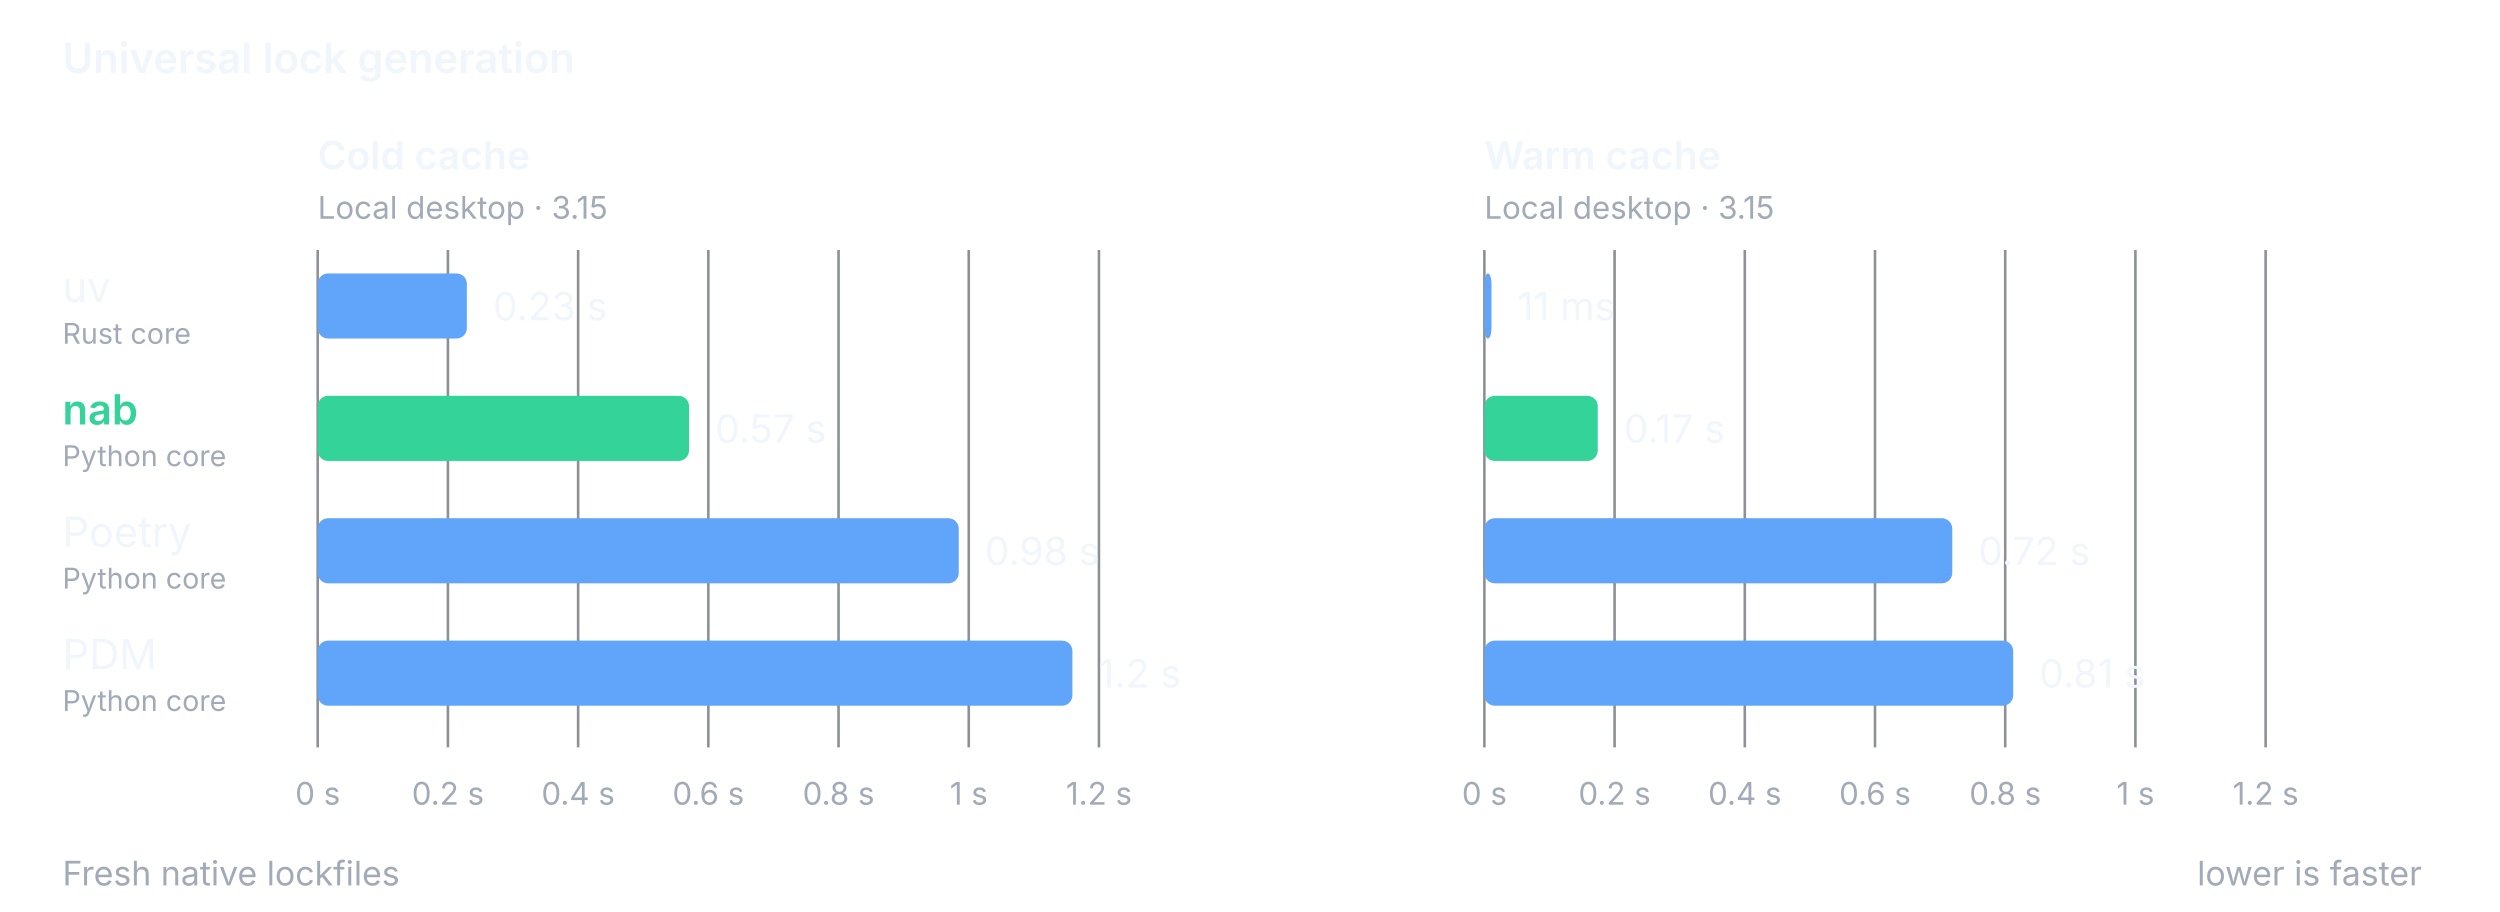
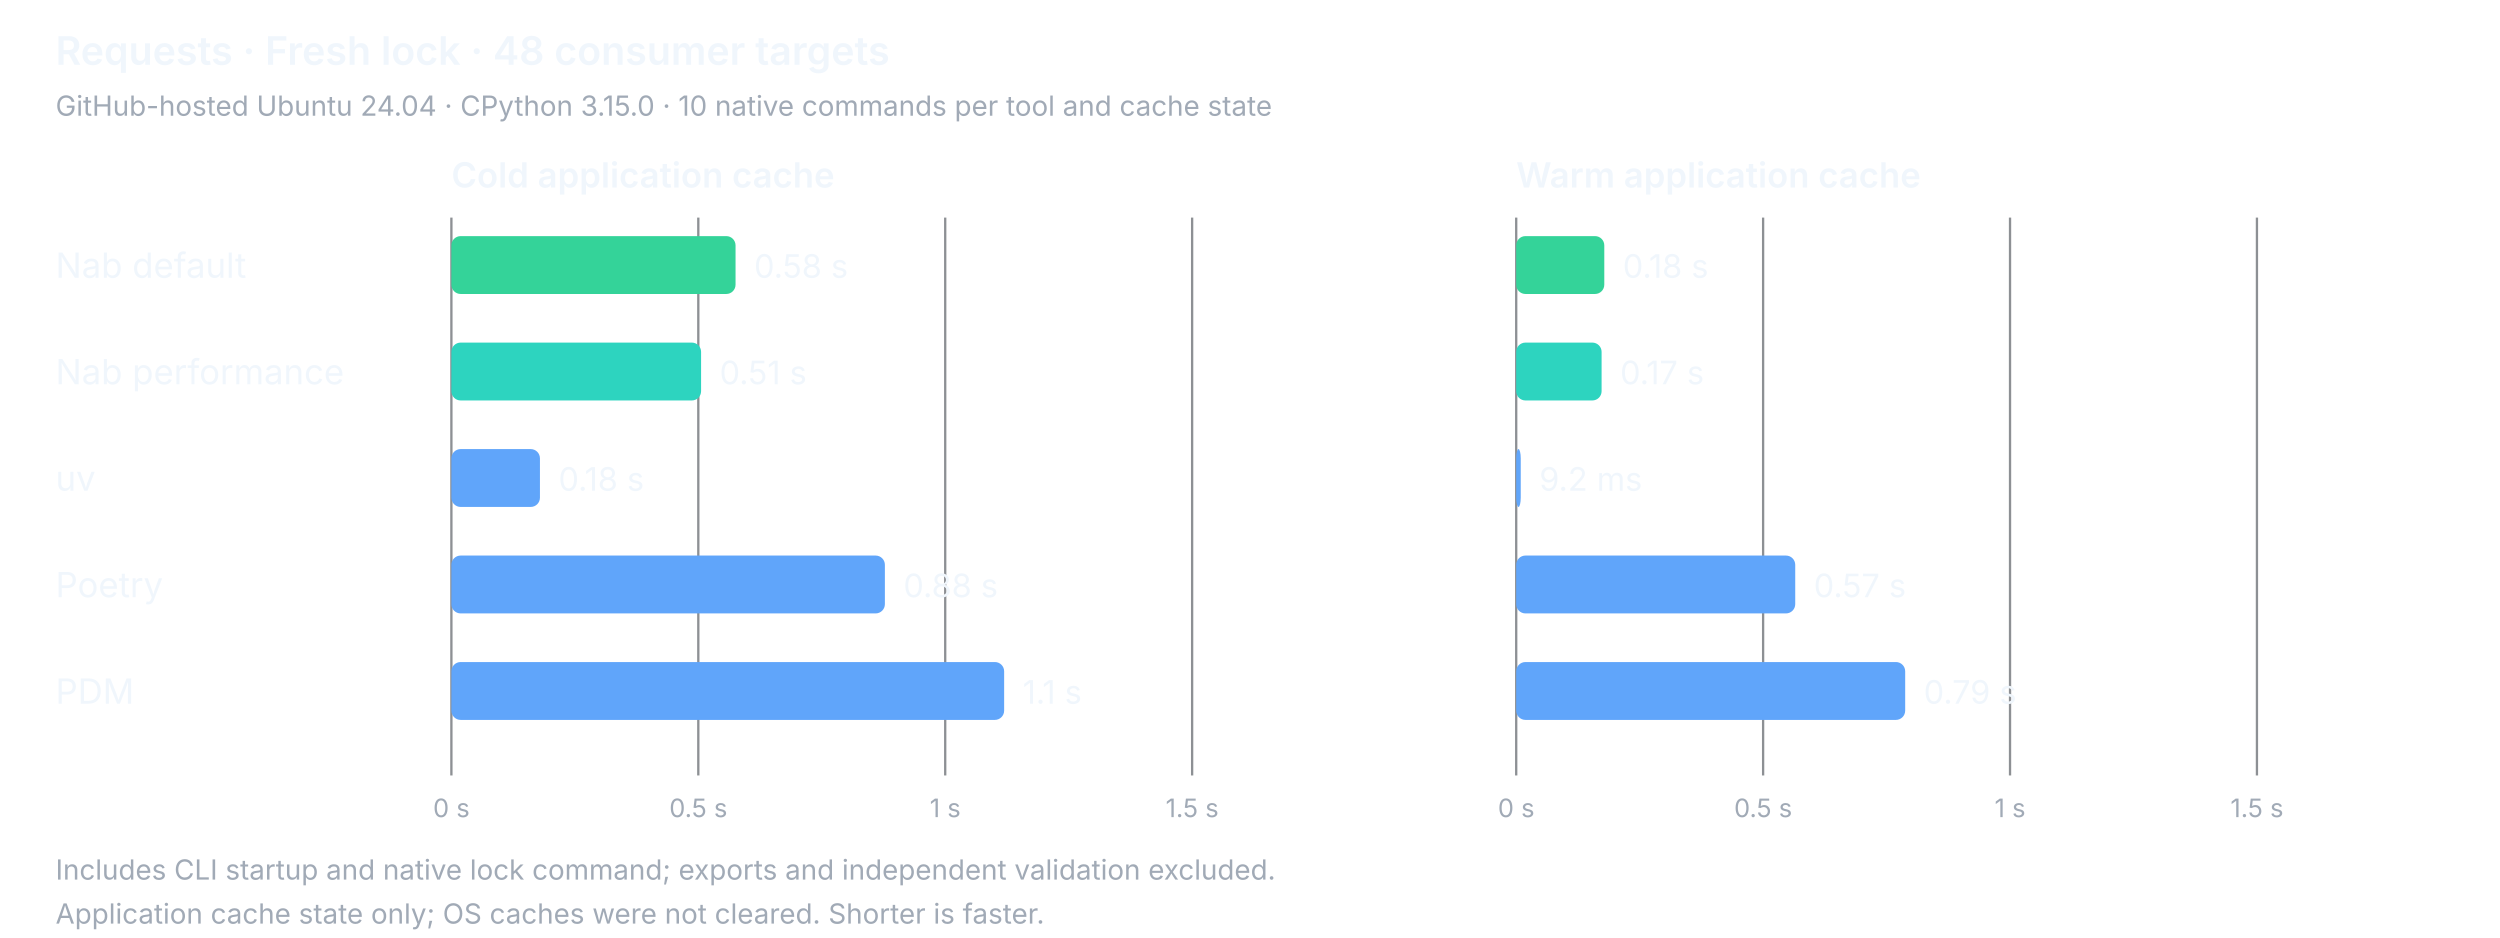
- <svg xmlns="http://www.w3.org/2000/svg" width="960" height="350" viewBox="0 0 960 350" role="img" aria-labelledby="title desc">
+ <svg xmlns="http://www.w3.org/2000/svg" width="1080" height="405" viewBox="0 0 1080 405" role="img" aria-labelledby="title desc">
  <g font-family="-apple-system, BlinkMacSystemFont, Segoe UI, sans-serif">
-     <text x="24" y="28" fill="#f0f6fc" font-size="16" font-weight="600">Universal lock generation</text>
-     <text x="122" y="65" fill="#f0f6fc" font-size="15" font-weight="600">Cold cache</text>
-     <text x="122" y="84" fill="#a1aab6" font-size="12">Local desktop · 3.15</text>
-     <path d="M122.000 96V287" stroke="#30363d" stroke-opacity="0.55" />
-     <text x="122.000" y="309" fill="#a1aab6" font-size="12" text-anchor="middle">0 s</text>
-     <path d="M172.000 96V287" stroke="#30363d" stroke-opacity="0.55" />
-     <text x="172.000" y="309" fill="#a1aab6" font-size="12" text-anchor="middle">0.2 s</text>
-     <path d="M222.000 96V287" stroke="#30363d" stroke-opacity="0.55" />
-     <text x="222.000" y="309" fill="#a1aab6" font-size="12" text-anchor="middle">0.4 s</text>
-     <path d="M272.000 96V287" stroke="#30363d" stroke-opacity="0.55" />
-     <text x="272.000" y="309" fill="#a1aab6" font-size="12" text-anchor="middle">0.6 s</text>
-     <path d="M322.000 96V287" stroke="#30363d" stroke-opacity="0.55" />
-     <text x="322.000" y="309" fill="#a1aab6" font-size="12" text-anchor="middle">0.8 s</text>
-     <path d="M372.000 96V287" stroke="#30363d" stroke-opacity="0.55" />
-     <text x="372.000" y="309" fill="#a1aab6" font-size="12" text-anchor="middle">1 s</text>
-     <path d="M422.000 96V287" stroke="#30363d" stroke-opacity="0.55" />
-     <text x="422.000" y="309" fill="#a1aab6" font-size="12" text-anchor="middle">1.2 s</text>
-     <rect id="cold-uv" x="122" y="105" width="57.275" height="25" rx="4" fill="#60a5fa" />
-     <text x="189.275" y="123" fill="#f0f6fc" font-size="15">0.23 s</text>
-     <rect id="cold-nab" x="122" y="152" width="142.594" height="25" rx="4" fill="#34d399" />
-     <text x="274.594" y="170" fill="#f0f6fc" font-size="15">0.57 s</text>
-     <rect id="cold-poetry" x="122" y="199" width="246.161" height="25" rx="4" fill="#60a5fa" />
-     <text x="378.161" y="217" fill="#f0f6fc" font-size="15">0.98 s</text>
-     <rect id="cold-pdm" x="122" y="246" width="289.809" height="25" rx="4" fill="#60a5fa" />
-     <text x="421.809" y="264" fill="#f0f6fc" font-size="15">1.2 s</text>
-     <text x="570" y="65" fill="#f0f6fc" font-size="15" font-weight="600">Warm cache</text>
-     <text x="570" y="84" fill="#a1aab6" font-size="12">Local desktop · 3.15</text>
-     <path d="M570.000 96V287" stroke="#30363d" stroke-opacity="0.55" />
-     <text x="570.000" y="309" fill="#a1aab6" font-size="12" text-anchor="middle">0 s</text>
-     <path d="M620.000 96V287" stroke="#30363d" stroke-opacity="0.55" />
-     <text x="620.000" y="309" fill="#a1aab6" font-size="12" text-anchor="middle">0.2 s</text>
-     <path d="M670.000 96V287" stroke="#30363d" stroke-opacity="0.55" />
-     <text x="670.000" y="309" fill="#a1aab6" font-size="12" text-anchor="middle">0.4 s</text>
-     <path d="M720.000 96V287" stroke="#30363d" stroke-opacity="0.55" />
-     <text x="720.000" y="309" fill="#a1aab6" font-size="12" text-anchor="middle">0.6 s</text>
-     <path d="M770.000 96V287" stroke="#30363d" stroke-opacity="0.55" />
-     <text x="770.000" y="309" fill="#a1aab6" font-size="12" text-anchor="middle">0.8 s</text>
-     <path d="M820.000 96V287" stroke="#30363d" stroke-opacity="0.55" />
-     <text x="820.000" y="309" fill="#a1aab6" font-size="12" text-anchor="middle">1 s</text>
-     <path d="M870.000 96V287" stroke="#30363d" stroke-opacity="0.55" />
-     <text x="870.000" y="309" fill="#a1aab6" font-size="12" text-anchor="middle">1.2 s</text>
-     <rect id="warm-uv" x="570" y="105" width="2.730" height="25" rx="4" fill="#60a5fa" />
-     <text x="582.730" y="123" fill="#f0f6fc" font-size="15">11 ms</text>
-     <rect id="warm-nab" x="570" y="152" width="43.541" height="25" rx="4" fill="#34d399" />
-     <text x="623.541" y="170" fill="#f0f6fc" font-size="15">0.17 s</text>
-     <rect id="warm-poetry" x="570" y="199" width="179.673" height="25" rx="4" fill="#60a5fa" />
-     <text x="759.673" y="217" fill="#f0f6fc" font-size="15">0.72 s</text>
-     <rect id="warm-pdm" x="570" y="246" width="203.070" height="25" rx="4" fill="#60a5fa" />
-     <text x="783.070" y="264" fill="#f0f6fc" font-size="15">0.81 s</text>
-     <text x="24" y="116" fill="#f0f6fc" font-size="16" font-weight="400">uv</text>
-     <text x="24" y="132" fill="#a1aab6" font-size="11">Rust core</text>
-     <text x="24" y="163" fill="#34d399" font-size="16" font-weight="600">nab</text>
-     <text x="24" y="179" fill="#a1aab6" font-size="11">Python core</text>
-     <text x="24" y="210" fill="#f0f6fc" font-size="16" font-weight="400">Poetry</text>
-     <text x="24" y="226" fill="#a1aab6" font-size="11">Python core</text>
-     <text x="24" y="257" fill="#f0f6fc" font-size="16" font-weight="400">PDM</text>
-     <text x="24" y="273" fill="#a1aab6" font-size="11">Python core</text>
-     <text x="24" y="340" fill="#a1aab6" font-size="13">Fresh native lockfiles</text>
-     <text x="930" y="340" text-anchor="end" fill="#a1aab6" font-size="13">lower is faster</text>
+     <text x="24" y="28" fill="#f0f6fc" font-size="17" font-weight="600">Requests · Fresh lock · 48 consumer targets</text>
+     <text x="24" y="50" fill="#a1aab6" font-size="12">GitHub-hosted Ubuntu 24.04 · CPython 3.15.0 · 10 native commands per tool and cache state</text>
+     <text x="195" y="81" fill="#f0f6fc" font-size="15" font-weight="600">Cold application cache</text>
+     <path d="M195.000 94V335" stroke="#30363d" stroke-opacity="0.55" />
+     <text x="195.000" y="353" fill="#a1aab6" font-size="11" text-anchor="middle">0 s</text>
+     <path d="M301.667 94V335" stroke="#30363d" stroke-opacity="0.55" />
+     <text x="301.667" y="353" fill="#a1aab6" font-size="11" text-anchor="middle">0.5 s</text>
+     <path d="M408.333 94V335" stroke="#30363d" stroke-opacity="0.55" />
+     <text x="408.333" y="353" fill="#a1aab6" font-size="11" text-anchor="middle">1 s</text>
+     <path d="M515.000 94V335" stroke="#30363d" stroke-opacity="0.55" />
+     <text x="515.000" y="353" fill="#a1aab6" font-size="11" text-anchor="middle">1.5 s</text>
+     <rect id="cold-nab-default" x="195" y="102" width="122.756" height="25" rx="4" fill="#34d399" />
+     <text x="325.756" y="120" fill="#f0f6fc" font-size="14">0.58 s</text>
+     <rect id="cold-nab-performance" x="195" y="148" width="107.867" height="25" rx="4" fill="#2dd4bf" />
+     <text x="310.867" y="166" fill="#f0f6fc" font-size="14">0.51 s</text>
+     <rect id="cold-uv" x="195" y="194" width="38.256" height="25" rx="4" fill="#60a5fa" />
+     <text x="241.256" y="212" fill="#f0f6fc" font-size="14">0.18 s</text>
+     <rect id="cold-poetry" x="195" y="240" width="187.271" height="25" rx="4" fill="#60a5fa" />
+     <text x="390.271" y="258" fill="#f0f6fc" font-size="14">0.88 s</text>
+     <rect id="cold-pdm" x="195" y="286" width="238.790" height="25" rx="4" fill="#60a5fa" />
+     <text x="441.790" y="304" fill="#f0f6fc" font-size="14">1.1 s</text>
+     <text x="655" y="81" fill="#f0f6fc" font-size="15" font-weight="600">Warm application cache</text>
+     <path d="M655.000 94V335" stroke="#30363d" stroke-opacity="0.55" />
+     <text x="655.000" y="353" fill="#a1aab6" font-size="11" text-anchor="middle">0 s</text>
+     <path d="M761.667 94V335" stroke="#30363d" stroke-opacity="0.55" />
+     <text x="761.667" y="353" fill="#a1aab6" font-size="11" text-anchor="middle">0.5 s</text>
+     <path d="M868.333 94V335" stroke="#30363d" stroke-opacity="0.55" />
+     <text x="868.333" y="353" fill="#a1aab6" font-size="11" text-anchor="middle">1 s</text>
+     <path d="M975.000 94V335" stroke="#30363d" stroke-opacity="0.55" />
+     <text x="975.000" y="353" fill="#a1aab6" font-size="11" text-anchor="middle">1.5 s</text>
+     <rect id="hot-nab-default" x="655" y="102" width="38.053" height="25" rx="4" fill="#34d399" />
+     <text x="701.053" y="120" fill="#f0f6fc" font-size="14">0.18 s</text>
+     <rect id="hot-nab-performance" x="655" y="148" width="36.891" height="25" rx="4" fill="#2dd4bf" />
+     <text x="699.891" y="166" fill="#f0f6fc" font-size="14">0.17 s</text>
+     <rect id="hot-uv" x="655" y="194" width="1.960" height="25" rx="4" fill="#60a5fa" />
+     <text x="664.960" y="212" fill="#f0f6fc" font-size="14">9.2 ms</text>
+     <rect id="hot-poetry" x="655" y="240" width="120.539" height="25" rx="4" fill="#60a5fa" />
+     <text x="783.539" y="258" fill="#f0f6fc" font-size="14">0.57 s</text>
+     <rect id="hot-pdm" x="655" y="286" width="168.040" height="25" rx="4" fill="#60a5fa" />
+     <text x="831.040" y="304" fill="#f0f6fc" font-size="14">0.79 s</text>
+     <text x="24" y="120" fill="#f0f6fc" font-size="15">Nab default</text>
+     <text x="24" y="166" fill="#f0f6fc" font-size="15">Nab performance</text>
+     <text x="24" y="212" fill="#f0f6fc" font-size="15">uv</text>
+     <text x="24" y="258" fill="#f0f6fc" font-size="15">Poetry</text>
+     <text x="24" y="304" fill="#f0f6fc" font-size="15">PDM</text>
+     <text x="24" y="380" fill="#a1aab6" font-size="12">Includes CLI startup and native lock command; exports and independent validation excluded.</text>
+     <text x="24" y="399" fill="#a1aab6" font-size="12">Application cache state only; OS caches were not cleared. Shorter is faster.</text>
  </g>
</svg>
